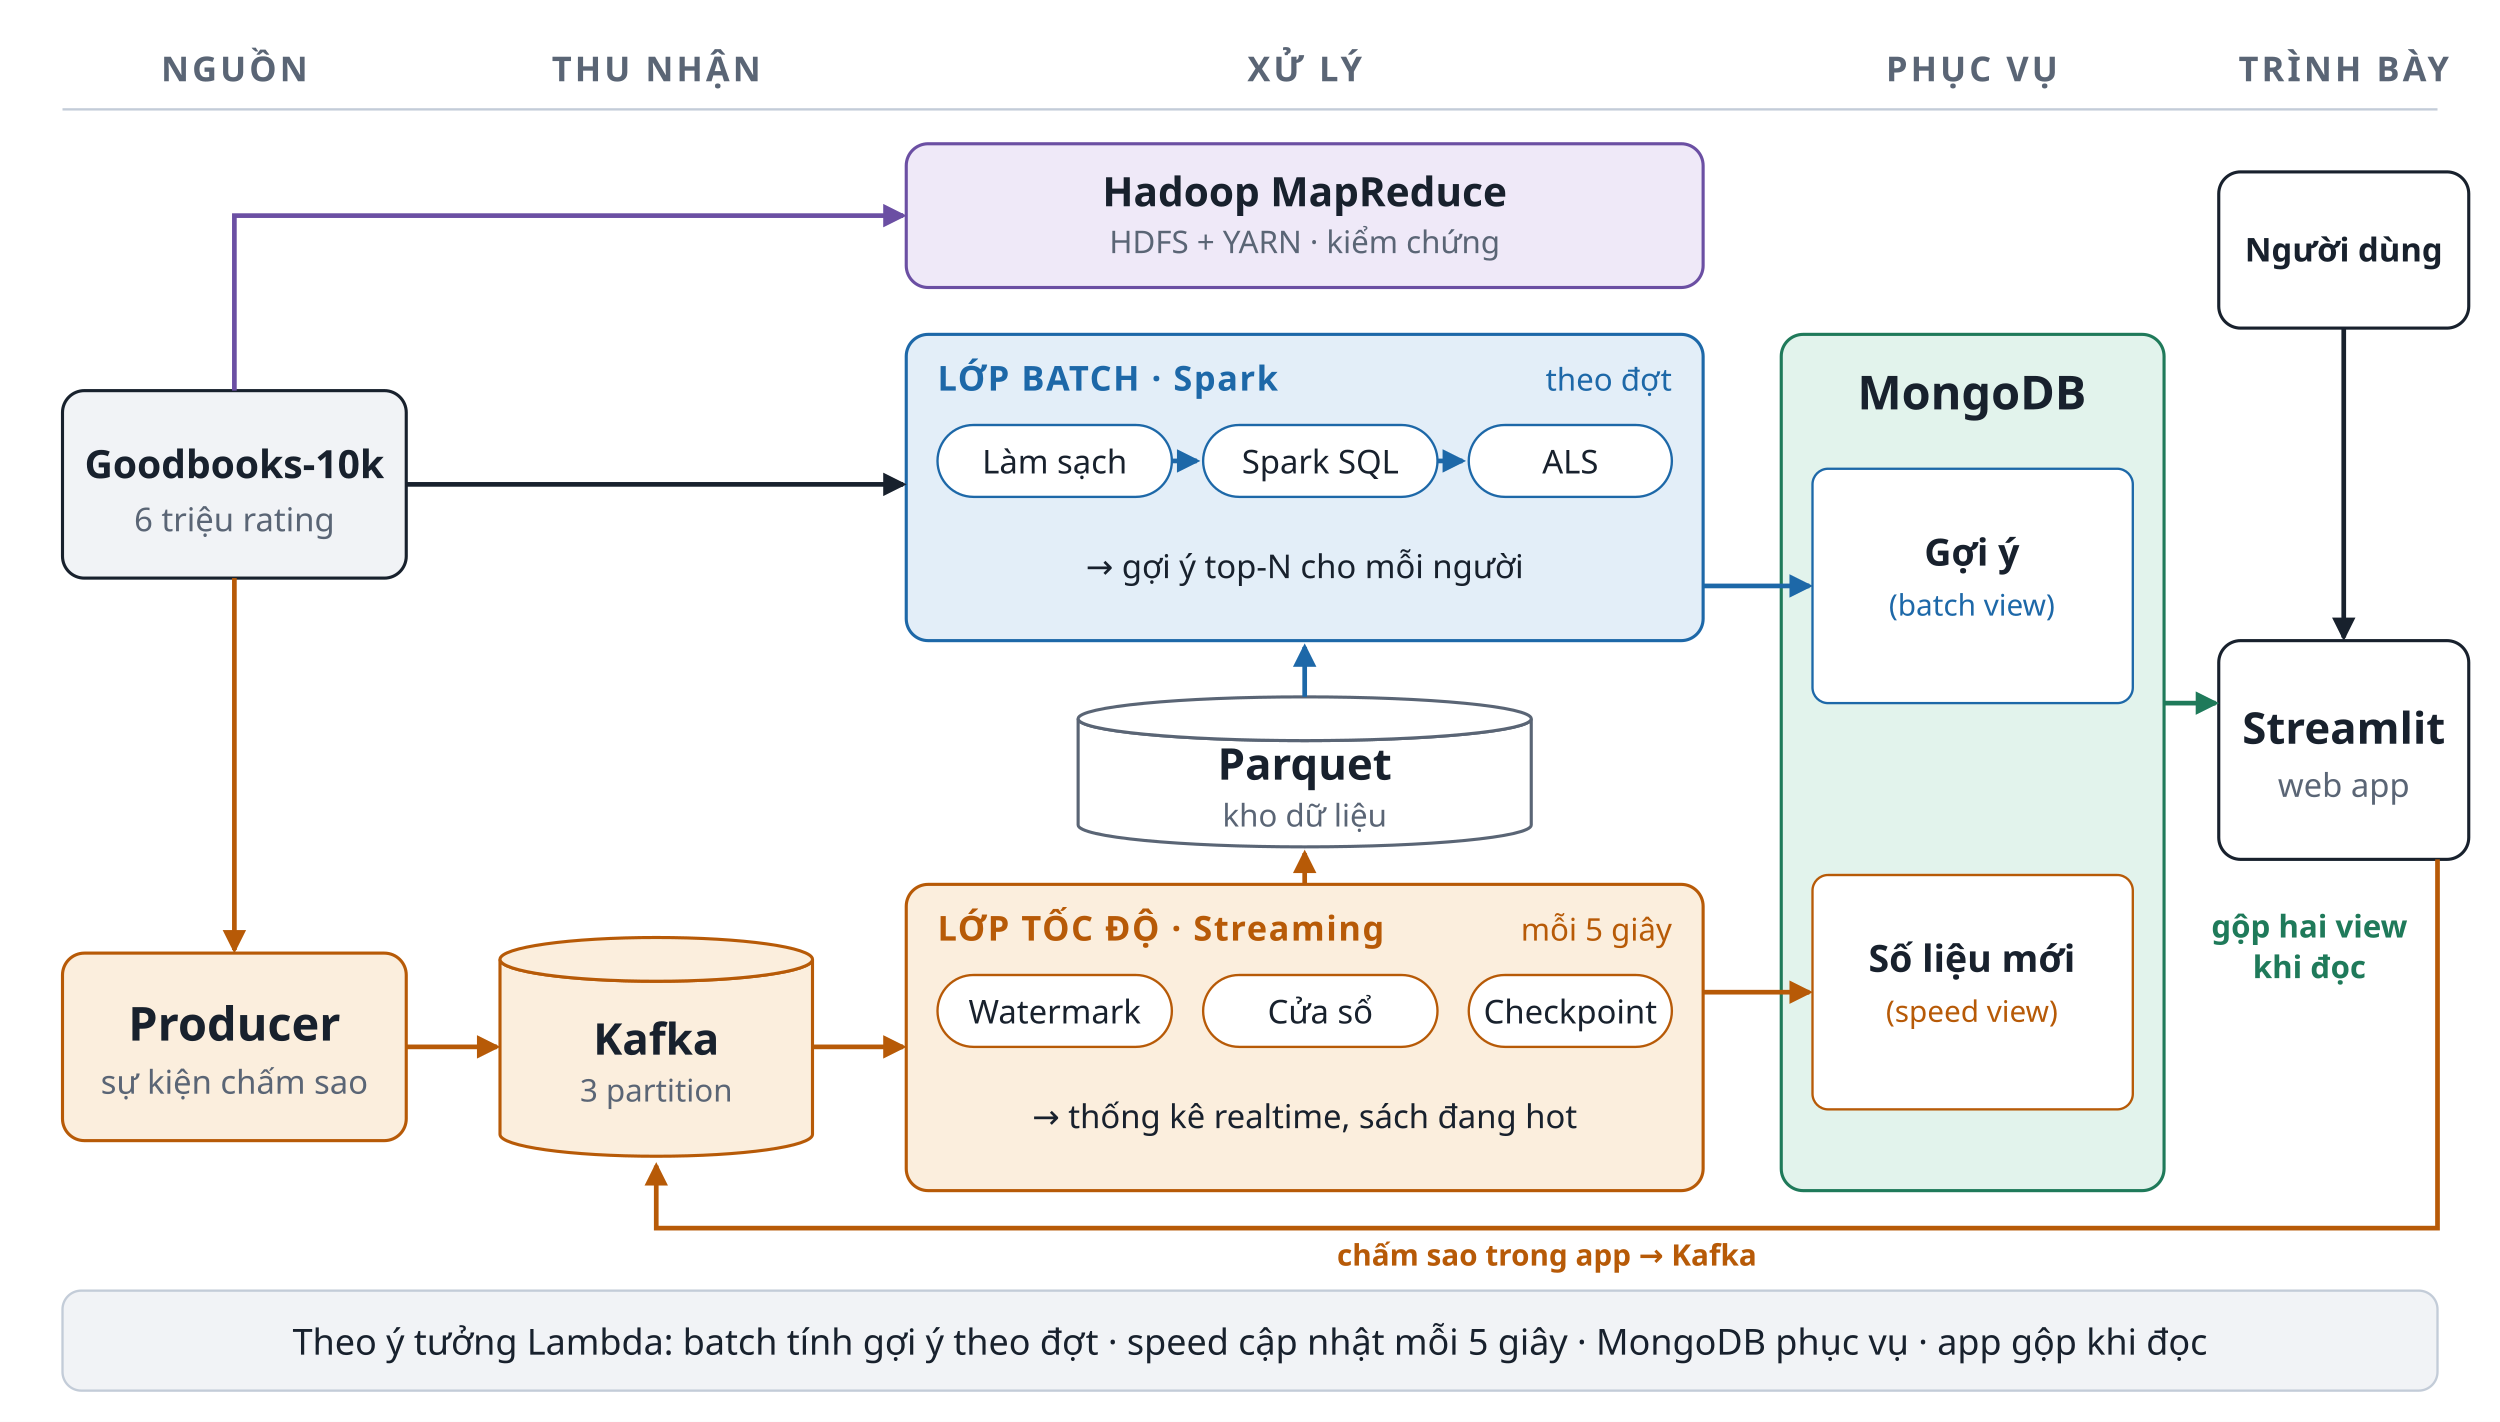
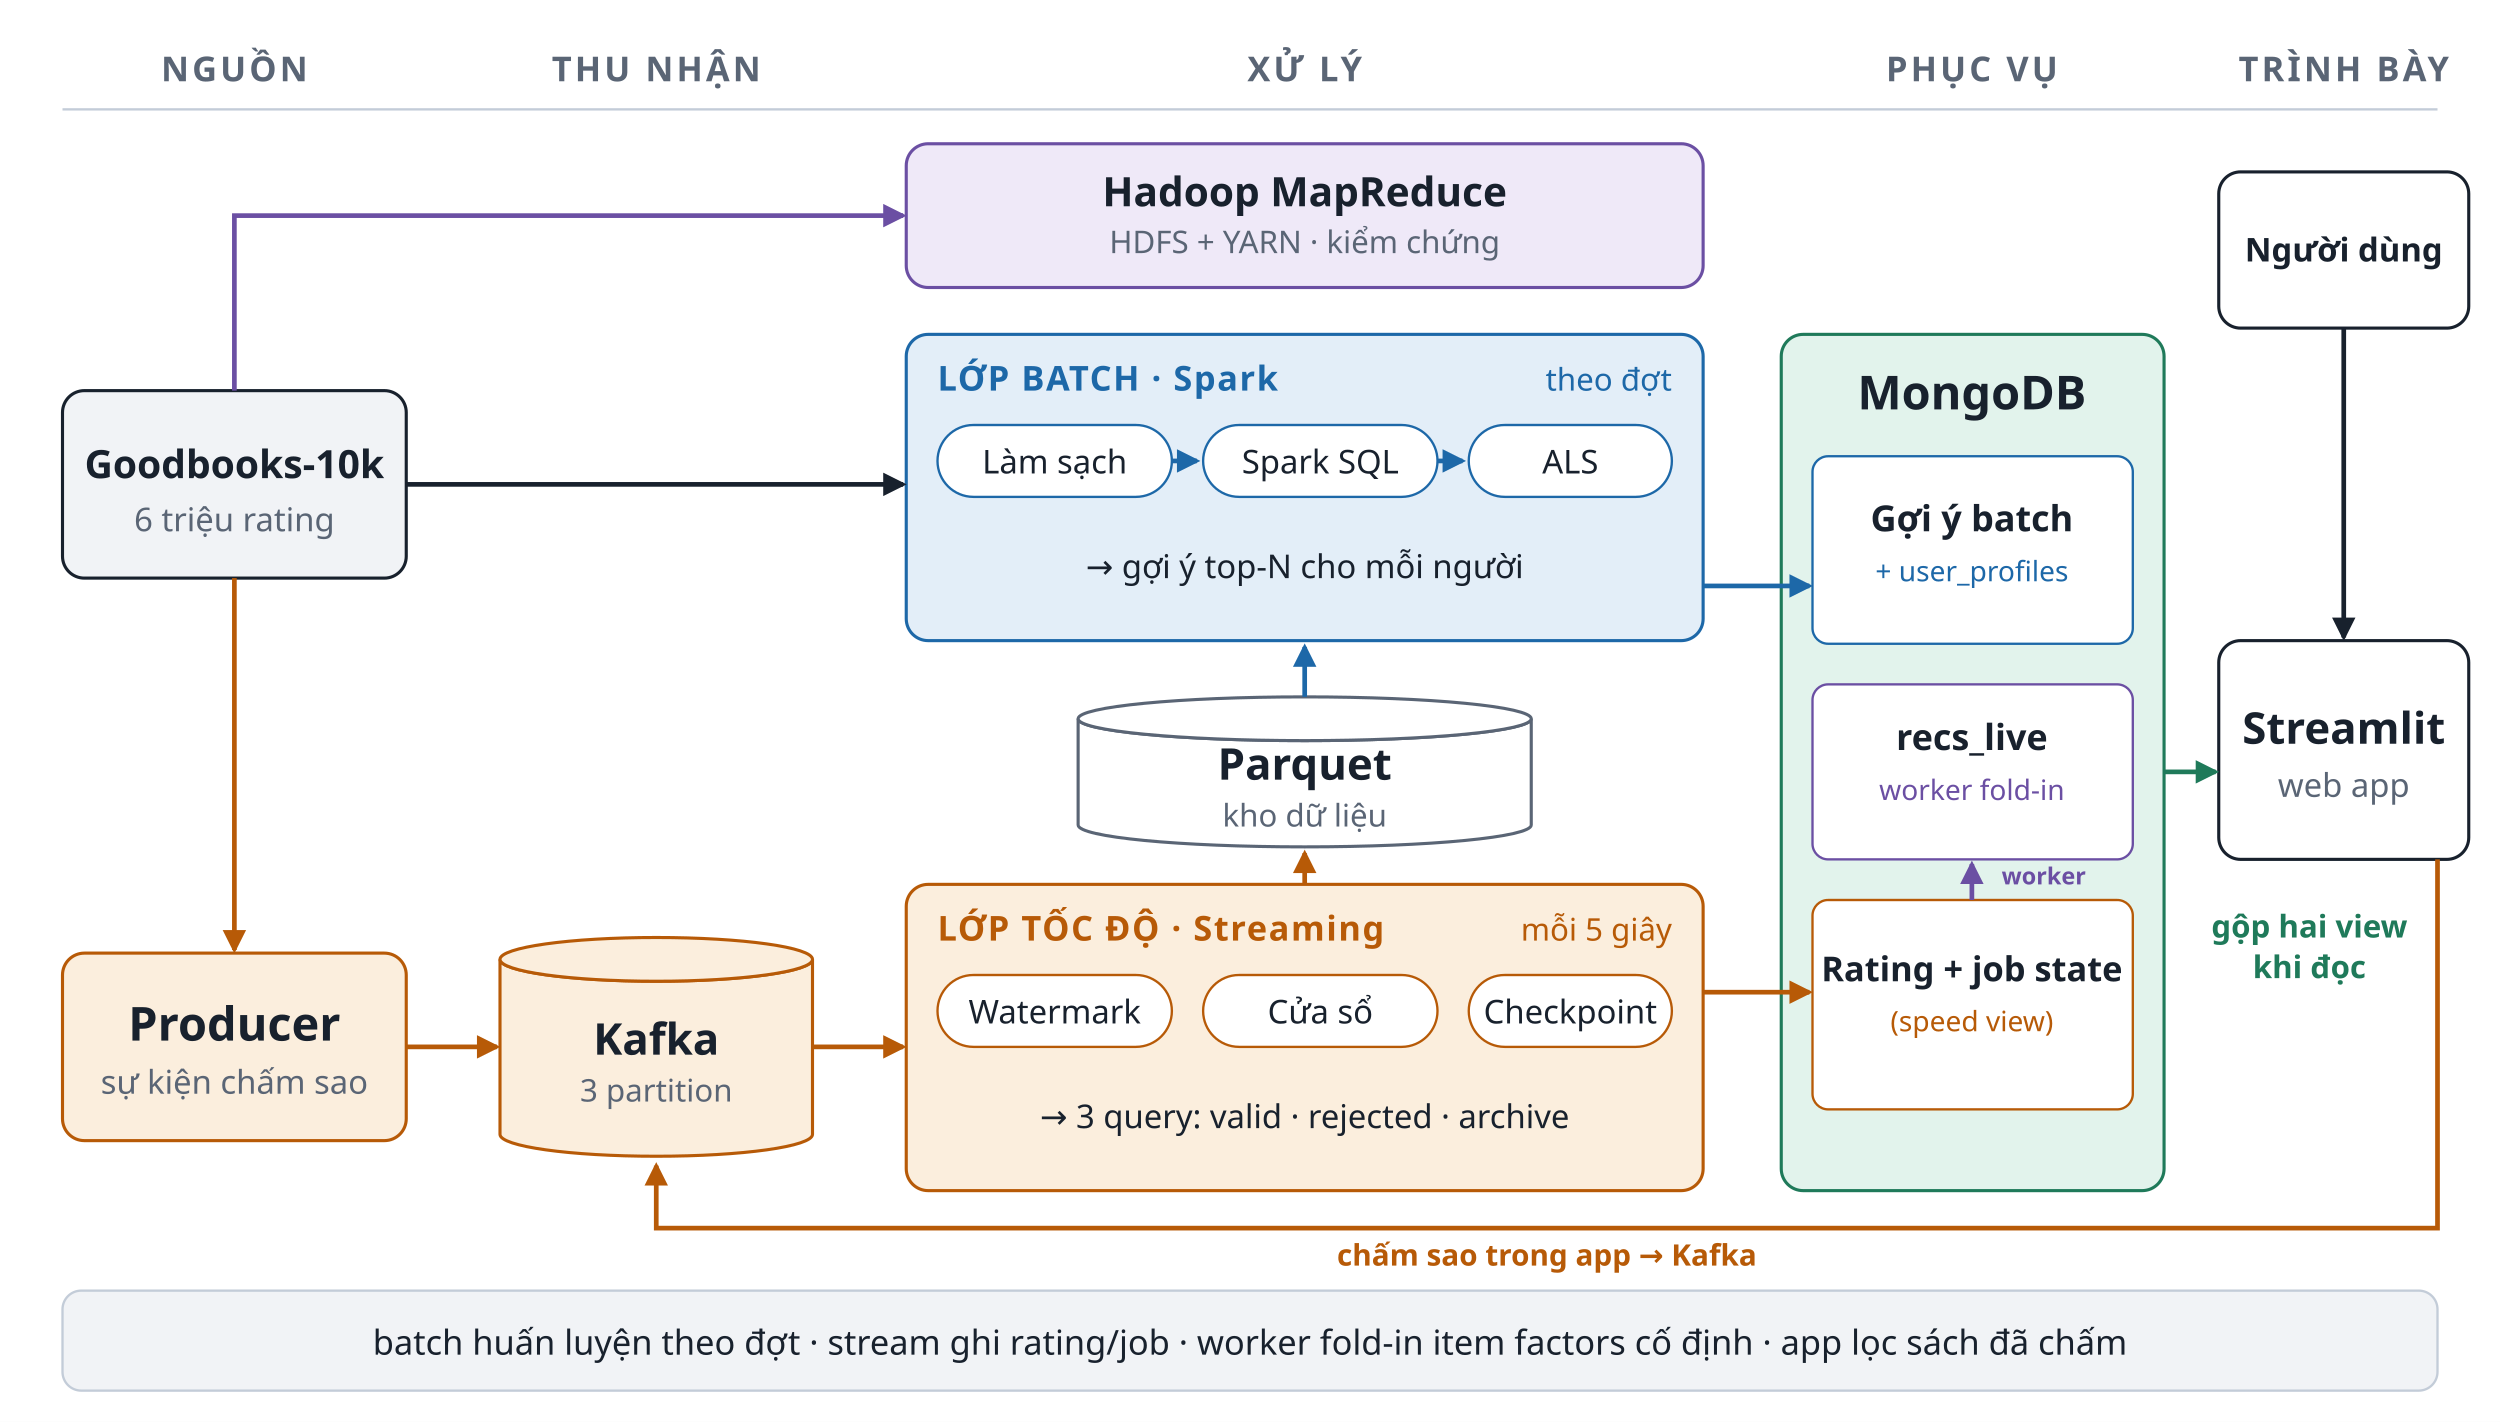
<svg xmlns="http://www.w3.org/2000/svg" viewBox="0 0 1600 910" width="1600" height="910">
  <defs>
    <marker id="k" viewBox="0 0 10 10" refX="8.5" refY="5" markerWidth="5" markerHeight="5" orient="auto-start-reverse">
      <path d="M0,0 L10,5 L0,10 z" fill="#18212d" />
    </marker>
    <marker id="b" viewBox="0 0 10 10" refX="8.5" refY="5" markerWidth="5" markerHeight="5" orient="auto-start-reverse">
      <path d="M0,0 L10,5 L0,10 z" fill="#1d68a8" />
    </marker>
    <marker id="o" viewBox="0 0 10 10" refX="8.5" refY="5" markerWidth="5" markerHeight="5" orient="auto-start-reverse">
      <path d="M0,0 L10,5 L0,10 z" fill="#b75a07" />
    </marker>
    <marker id="p" viewBox="0 0 10 10" refX="8.5" refY="5" markerWidth="5" markerHeight="5" orient="auto-start-reverse">
      <path d="M0,0 L10,5 L0,10 z" fill="#6b4fa3" />
    </marker>
    <marker id="g" viewBox="0 0 10 10" refX="8.5" refY="5" markerWidth="5" markerHeight="5" orient="auto-start-reverse">
      <path d="M0,0 L10,5 L0,10 z" fill="#1f7a5a" />
    </marker>
    <marker id="m" viewBox="0 0 10 10" refX="8.5" refY="5" markerWidth="5" markerHeight="5" orient="auto-start-reverse">
      <path d="M0,0 L10,5 L0,10 z" fill="#5a6575" />
    </marker>
  </defs>
  <rect width="1600" height="910" fill="#ffffff" />
  <text x="150" y="52" font-family="'IBM Plex Sans', 'Segoe UI', sans-serif" font-size="22" font-weight="600" fill="#5a6575" text-anchor="middle" letter-spacing="2">NGUỒN</text>
  <text x="420" y="52" font-family="'IBM Plex Sans', 'Segoe UI', sans-serif" font-size="22" font-weight="600" fill="#5a6575" text-anchor="middle" letter-spacing="2">THU NHẬN</text>
  <text x="835" y="52" font-family="'IBM Plex Sans', 'Segoe UI', sans-serif" font-size="22" font-weight="600" fill="#5a6575" text-anchor="middle" letter-spacing="2">XỬ LÝ</text>
  <text x="1262" y="52" font-family="'IBM Plex Sans', 'Segoe UI', sans-serif" font-size="22" font-weight="600" fill="#5a6575" text-anchor="middle" letter-spacing="2">PHỤC VỤ</text>
  <text x="1500" y="52" font-family="'IBM Plex Sans', 'Segoe UI', sans-serif" font-size="22" font-weight="600" fill="#5a6575" text-anchor="middle" letter-spacing="2">TRÌNH BÀY</text>
  <line x1="40" y1="70" x2="1560" y2="70" stroke="#c3ccd8" stroke-width="1.5" />
  <rect x="40" y="250" width="220" height="120" rx="14" fill="#f1f3f6" stroke="#18212d" stroke-width="2" />
  <text x="150.0" y="306.0" font-family="'IBM Plex Sans', 'Segoe UI', sans-serif" font-size="25" font-weight="600" fill="#18212d" text-anchor="middle">Goodbooks-10k</text>
  <text x="150.0" y="340.0" font-family="'IBM Plex Sans', 'Segoe UI', sans-serif" font-size="21" font-weight="400" fill="#5a6575" text-anchor="middle">6 triệu rating</text>
  <rect x="40" y="610" width="220" height="120" rx="14" fill="#fbeedd" stroke="#b75a07" stroke-width="2" />
  <text x="150.0" y="666.0" font-family="'IBM Plex Sans', 'Segoe UI', sans-serif" font-size="30" font-weight="600" fill="#18212d" text-anchor="middle">Producer</text>
  <text x="150.0" y="700.0" font-family="'IBM Plex Sans', 'Segoe UI', sans-serif" font-size="21" font-weight="400" fill="#5a6575" text-anchor="middle">sự kiện chấm sao</text>
  <path d="M320,614 a100.0,14 0 0 0 200,0 V726 a100.0,14 0 0 1 -200,0 Z" fill="#fbeedd" stroke="#b75a07" stroke-width="2" />
  <ellipse cx="420.0" cy="614" rx="100.0" ry="14" fill="#fbeedd" stroke="#b75a07" stroke-width="2" />
  <text x="420.0" y="675.0" font-family="'IBM Plex Sans', 'Segoe UI', sans-serif" font-size="28" font-weight="600" fill="#18212d" text-anchor="middle">Kafka</text>
  <text x="420.0" y="705.0" font-family="'IBM Plex Sans', 'Segoe UI', sans-serif" font-size="20" font-weight="400" fill="#5a6575" text-anchor="middle">3 partition</text>
  <rect x="580" y="92" width="510" height="92" rx="14" fill="#efe9f8" stroke="#6b4fa3" stroke-width="2" />
  <text x="835" y="132" font-family="'IBM Plex Sans', 'Segoe UI', sans-serif" font-size="26" font-weight="600" fill="#18212d" text-anchor="middle">Hadoop MapReduce</text>
  <text x="835" y="162" font-family="'IBM Plex Sans', 'Segoe UI', sans-serif" font-size="20" font-weight="400" fill="#5a6575" text-anchor="middle">HDFS + YARN · kiểm chứng</text>
  <rect x="580" y="214" width="510" height="196" rx="14" fill="#e3eef8" stroke="#1d68a8" stroke-width="2" />
  <text x="600" y="250" font-family="'IBM Plex Sans', 'Segoe UI', sans-serif" font-size="22" font-weight="700" fill="#1d68a8" text-anchor="start" letter-spacing="1">LỚP BATCH · Spark</text>
  <text x="1070" y="250" font-family="'IBM Plex Sans', 'Segoe UI', sans-serif" font-size="20" font-weight="500" fill="#1d68a8" text-anchor="end">theo đợt</text>
  <rect x="600" y="272" width="150" height="46" rx="23" fill="#ffffff" stroke="#1d68a8" stroke-width="1.5" />
  <text x="675.0" y="303" font-family="'IBM Plex Sans', 'Segoe UI', sans-serif" font-size="21" font-weight="500" fill="#18212d" text-anchor="middle">Làm sạch</text>
  <rect x="770" y="272" width="150" height="46" rx="23" fill="#ffffff" stroke="#1d68a8" stroke-width="1.5" />
  <text x="845.0" y="303" font-family="'IBM Plex Sans', 'Segoe UI', sans-serif" font-size="21" font-weight="500" fill="#18212d" text-anchor="middle">Spark SQL</text>
  <rect x="940" y="272" width="130" height="46" rx="23" fill="#ffffff" stroke="#1d68a8" stroke-width="1.5" />
  <text x="1005.0" y="303" font-family="'IBM Plex Sans', 'Segoe UI', sans-serif" font-size="21" font-weight="500" fill="#18212d" text-anchor="middle">ALS</text>
  <path d="M750,295 H766" fill="none" stroke="#1d68a8" stroke-width="3" marker-end="url(#b)" />
  <path d="M920,295 H936" fill="none" stroke="#1d68a8" stroke-width="3" marker-end="url(#b)" />
  <text x="835" y="370" font-family="'IBM Plex Sans', 'Segoe UI', sans-serif" font-size="21" font-weight="500" fill="#18212d" text-anchor="middle">→ gợi ý top-N cho mỗi người</text>
  <path d="M690,460 a145.0,14 0 0 0 290,0 V528 a145.0,14 0 0 1 -290,0 Z" fill="#ffffff" stroke="#5a6575" stroke-width="2" />
  <ellipse cx="835.0" cy="460" rx="145.0" ry="14" fill="#ffffff" stroke="#5a6575" stroke-width="2" />
  <text x="835.0" y="499.0" font-family="'IBM Plex Sans', 'Segoe UI', sans-serif" font-size="28" font-weight="600" fill="#18212d" text-anchor="middle">Parquet</text>
  <text x="835.0" y="529.0" font-family="'IBM Plex Sans', 'Segoe UI', sans-serif" font-size="20" font-weight="400" fill="#5a6575" text-anchor="middle">kho dữ liệu</text>
  <rect x="580" y="566" width="510" height="196" rx="14" fill="#fbeedd" stroke="#b75a07" stroke-width="2" />
  <text x="600" y="602" font-family="'IBM Plex Sans', 'Segoe UI', sans-serif" font-size="22" font-weight="700" fill="#b75a07" text-anchor="start" letter-spacing="1">LỚP TỐC ĐỘ · Streaming</text>
  <text x="1070" y="602" font-family="'IBM Plex Sans', 'Segoe UI', sans-serif" font-size="20" font-weight="500" fill="#b75a07" text-anchor="end">mỗi 5 giây</text>
  <rect x="600" y="624" width="150" height="46" rx="23" fill="#ffffff" stroke="#b75a07" stroke-width="1.5" />
  <text x="675.0" y="655" font-family="'IBM Plex Sans', 'Segoe UI', sans-serif" font-size="21" font-weight="500" fill="#18212d" text-anchor="middle">Watermark</text>
  <rect x="770" y="624" width="150" height="46" rx="23" fill="#ffffff" stroke="#b75a07" stroke-width="1.5" />
  <text x="845.0" y="655" font-family="'IBM Plex Sans', 'Segoe UI', sans-serif" font-size="21" font-weight="500" fill="#18212d" text-anchor="middle">Cửa sổ</text>
  <rect x="940" y="624" width="130" height="46" rx="23" fill="#ffffff" stroke="#b75a07" stroke-width="1.5" />
  <text x="1005.0" y="655" font-family="'IBM Plex Sans', 'Segoe UI', sans-serif" font-size="21" font-weight="500" fill="#18212d" text-anchor="middle">Checkpoint</text>
-   <text x="835" y="722" font-family="'IBM Plex Sans', 'Segoe UI', sans-serif" font-size="21" font-weight="500" fill="#18212d" text-anchor="middle">→ thống kê realtime, sách đang hot</text>
+   <text x="835" y="722" font-family="'IBM Plex Sans', 'Segoe UI', sans-serif" font-size="21" font-weight="500" fill="#18212d" text-anchor="middle">→ 3 query: valid · rejected · archive</text>
  <rect x="1140" y="214" width="245" height="548" rx="14" fill="#e2f3ec" stroke="#1f7a5a" stroke-width="2" />
  <text x="1262" y="262" font-family="'IBM Plex Sans', 'Segoe UI', sans-serif" font-size="30" font-weight="600" fill="#18212d" text-anchor="middle">MongoDB</text>
-   <rect x="1160" y="300" width="205" height="150" rx="10" fill="#ffffff" stroke="#1d68a8" stroke-width="1.5" />
-   <text x="1262" y="362" font-family="'IBM Plex Sans', 'Segoe UI', sans-serif" font-size="24" font-weight="600" fill="#18212d" text-anchor="middle">Gợi ý</text>
-   <text x="1262" y="394" font-family="'IBM Plex Sans', 'Segoe UI', sans-serif" font-size="19" font-weight="500" fill="#1d68a8" text-anchor="middle">(batch view)</text>
-   <rect x="1160" y="560" width="205" height="150" rx="10" fill="#ffffff" stroke="#b75a07" stroke-width="1.5" />
-   <text x="1262" y="622" font-family="'IBM Plex Sans', 'Segoe UI', sans-serif" font-size="24" font-weight="600" fill="#18212d" text-anchor="middle">Số liệu mới</text>
-   <text x="1262" y="654" font-family="'IBM Plex Sans', 'Segoe UI', sans-serif" font-size="19" font-weight="500" fill="#b75a07" text-anchor="middle">(speed view)</text>
+   <rect x="1160" y="292" width="205" height="120" rx="10" fill="#ffffff" stroke="#1d68a8" stroke-width="1.5" />
+   <text x="1262" y="340" font-family="'IBM Plex Sans', 'Segoe UI', sans-serif" font-size="23" font-weight="600" fill="#18212d" text-anchor="middle">Gợi ý batch</text>
+   <text x="1262" y="372" font-family="'IBM Plex Sans', 'Segoe UI', sans-serif" font-size="18" font-weight="500" fill="#1d68a8" text-anchor="middle">+ user_profiles</text>
+   <rect x="1160" y="438" width="205" height="112" rx="10" fill="#ffffff" stroke="#6b4fa3" stroke-width="1.5" />
+   <text x="1262" y="480" font-family="'IBM Plex Sans', 'Segoe UI', sans-serif" font-size="23" font-weight="600" fill="#18212d" text-anchor="middle">recs_live</text>
+   <text x="1262" y="512" font-family="'IBM Plex Sans', 'Segoe UI', sans-serif" font-size="18" font-weight="500" fill="#6b4fa3" text-anchor="middle">worker fold-in</text>
+   <rect x="1160" y="576" width="205" height="134" rx="10" fill="#ffffff" stroke="#b75a07" stroke-width="1.5" />
+   <text x="1262" y="628" font-family="'IBM Plex Sans', 'Segoe UI', sans-serif" font-size="22" font-weight="600" fill="#18212d" text-anchor="middle">Rating + job state</text>
+   <text x="1262" y="660" font-family="'IBM Plex Sans', 'Segoe UI', sans-serif" font-size="18" font-weight="500" fill="#b75a07" text-anchor="middle">(speed view)</text>
  <rect x="1420" y="110" width="160" height="100" rx="14" fill="#ffffff" stroke="#18212d" stroke-width="2" />
  <text x="1500.0" y="167.35" font-family="'IBM Plex Sans', 'Segoe UI', sans-serif" font-size="21" font-weight="600" fill="#18212d" text-anchor="middle">Người dùng</text>
  <rect x="1420" y="410" width="160" height="140" rx="14" fill="#ffffff" stroke="#18212d" stroke-width="2" />
  <text x="1500.0" y="476.0" font-family="'IBM Plex Sans', 'Segoe UI', sans-serif" font-size="28" font-weight="600" fill="#18212d" text-anchor="middle">Streamlit</text>
  <text x="1500.0" y="510.0" font-family="'IBM Plex Sans', 'Segoe UI', sans-serif" font-size="21" font-weight="400" fill="#5a6575" text-anchor="middle">web app</text>
  <path d="M260,310 H578" fill="none" stroke="#18212d" stroke-width="3" marker-end="url(#k)" />
  <path d="M150,250 V138 H578" fill="none" stroke="#6b4fa3" stroke-width="3" marker-end="url(#p)" />
  <path d="M150,370 V608" fill="none" stroke="#b75a07" stroke-width="3" marker-end="url(#o)" />
  <path d="M260,670 H318" fill="none" stroke="#b75a07" stroke-width="3" marker-end="url(#o)" />
  <path d="M520,670 H578" fill="none" stroke="#b75a07" stroke-width="3" marker-end="url(#o)" />
  <path d="M835,446 V414" fill="none" stroke="#1d68a8" stroke-width="3" marker-end="url(#b)" />
  <path d="M835,566 V546" fill="none" stroke="#b75a07" stroke-width="3" marker-end="url(#o)" />
  <path d="M1090,375 H1158" fill="none" stroke="#1d68a8" stroke-width="3" marker-end="url(#b)" />
  <path d="M1090,635 H1158" fill="none" stroke="#b75a07" stroke-width="3" marker-end="url(#o)" />
-   <path d="M1385,450 H1418" fill="none" stroke="#1f7a5a" stroke-width="3" marker-end="url(#g)" />
+   <path d="M1262,576 V553" fill="none" stroke="#6b4fa3" stroke-width="3" marker-end="url(#p)" />
+   <text x="1308" y="566" font-family="'IBM Plex Sans', 'Segoe UI', sans-serif" font-size="15" font-weight="600" fill="#6b4fa3" text-anchor="middle">worker</text>
+   <path d="M1385,494 H1418" fill="none" stroke="#1f7a5a" stroke-width="3" marker-end="url(#g)" />
  <path d="M1500,210 V408" fill="none" stroke="#18212d" stroke-width="3" marker-end="url(#k)" />
  <text x="1478" y="600" font-family="'IBM Plex Sans', 'Segoe UI', sans-serif" font-size="20" font-weight="600" fill="#1f7a5a" text-anchor="middle">gộp hai view</text>
  <text x="1478" y="626" font-family="'IBM Plex Sans', 'Segoe UI', sans-serif" font-size="20" font-weight="600" fill="#1f7a5a" text-anchor="middle">khi đọc</text>
  <path d="M1560,550 V786 H420 V746" fill="none" stroke="#b75a07" stroke-width="3" marker-end="url(#o)" />
  <text x="990" y="810" font-family="'IBM Plex Sans', 'Segoe UI', sans-serif" font-size="19" font-weight="600" fill="#b75a07" text-anchor="middle">chấm sao trong app → Kafka</text>
  <rect x="40" y="826" width="1520" height="64" rx="12" fill="#f1f3f6" stroke="#c3ccd8" stroke-width="1.5" />
-   <text x="800" y="867" font-family="'IBM Plex Sans', 'Segoe UI', sans-serif" font-size="23" font-weight="500" fill="#18212d" text-anchor="middle">Theo ý tưởng Lambda:  batch tính gợi ý theo đợt  ·  speed cập nhật mỗi 5 giây  ·  MongoDB phục vụ  ·  app gộp khi đọc</text>
+   <text x="800" y="867" font-family="'IBM Plex Sans', 'Segoe UI', sans-serif" font-size="22" font-weight="500" fill="#18212d" text-anchor="middle">batch huấn luyện theo đợt · stream ghi rating/job · worker fold-in item factors cố định · app lọc sách đã chấm</text>
</svg>
